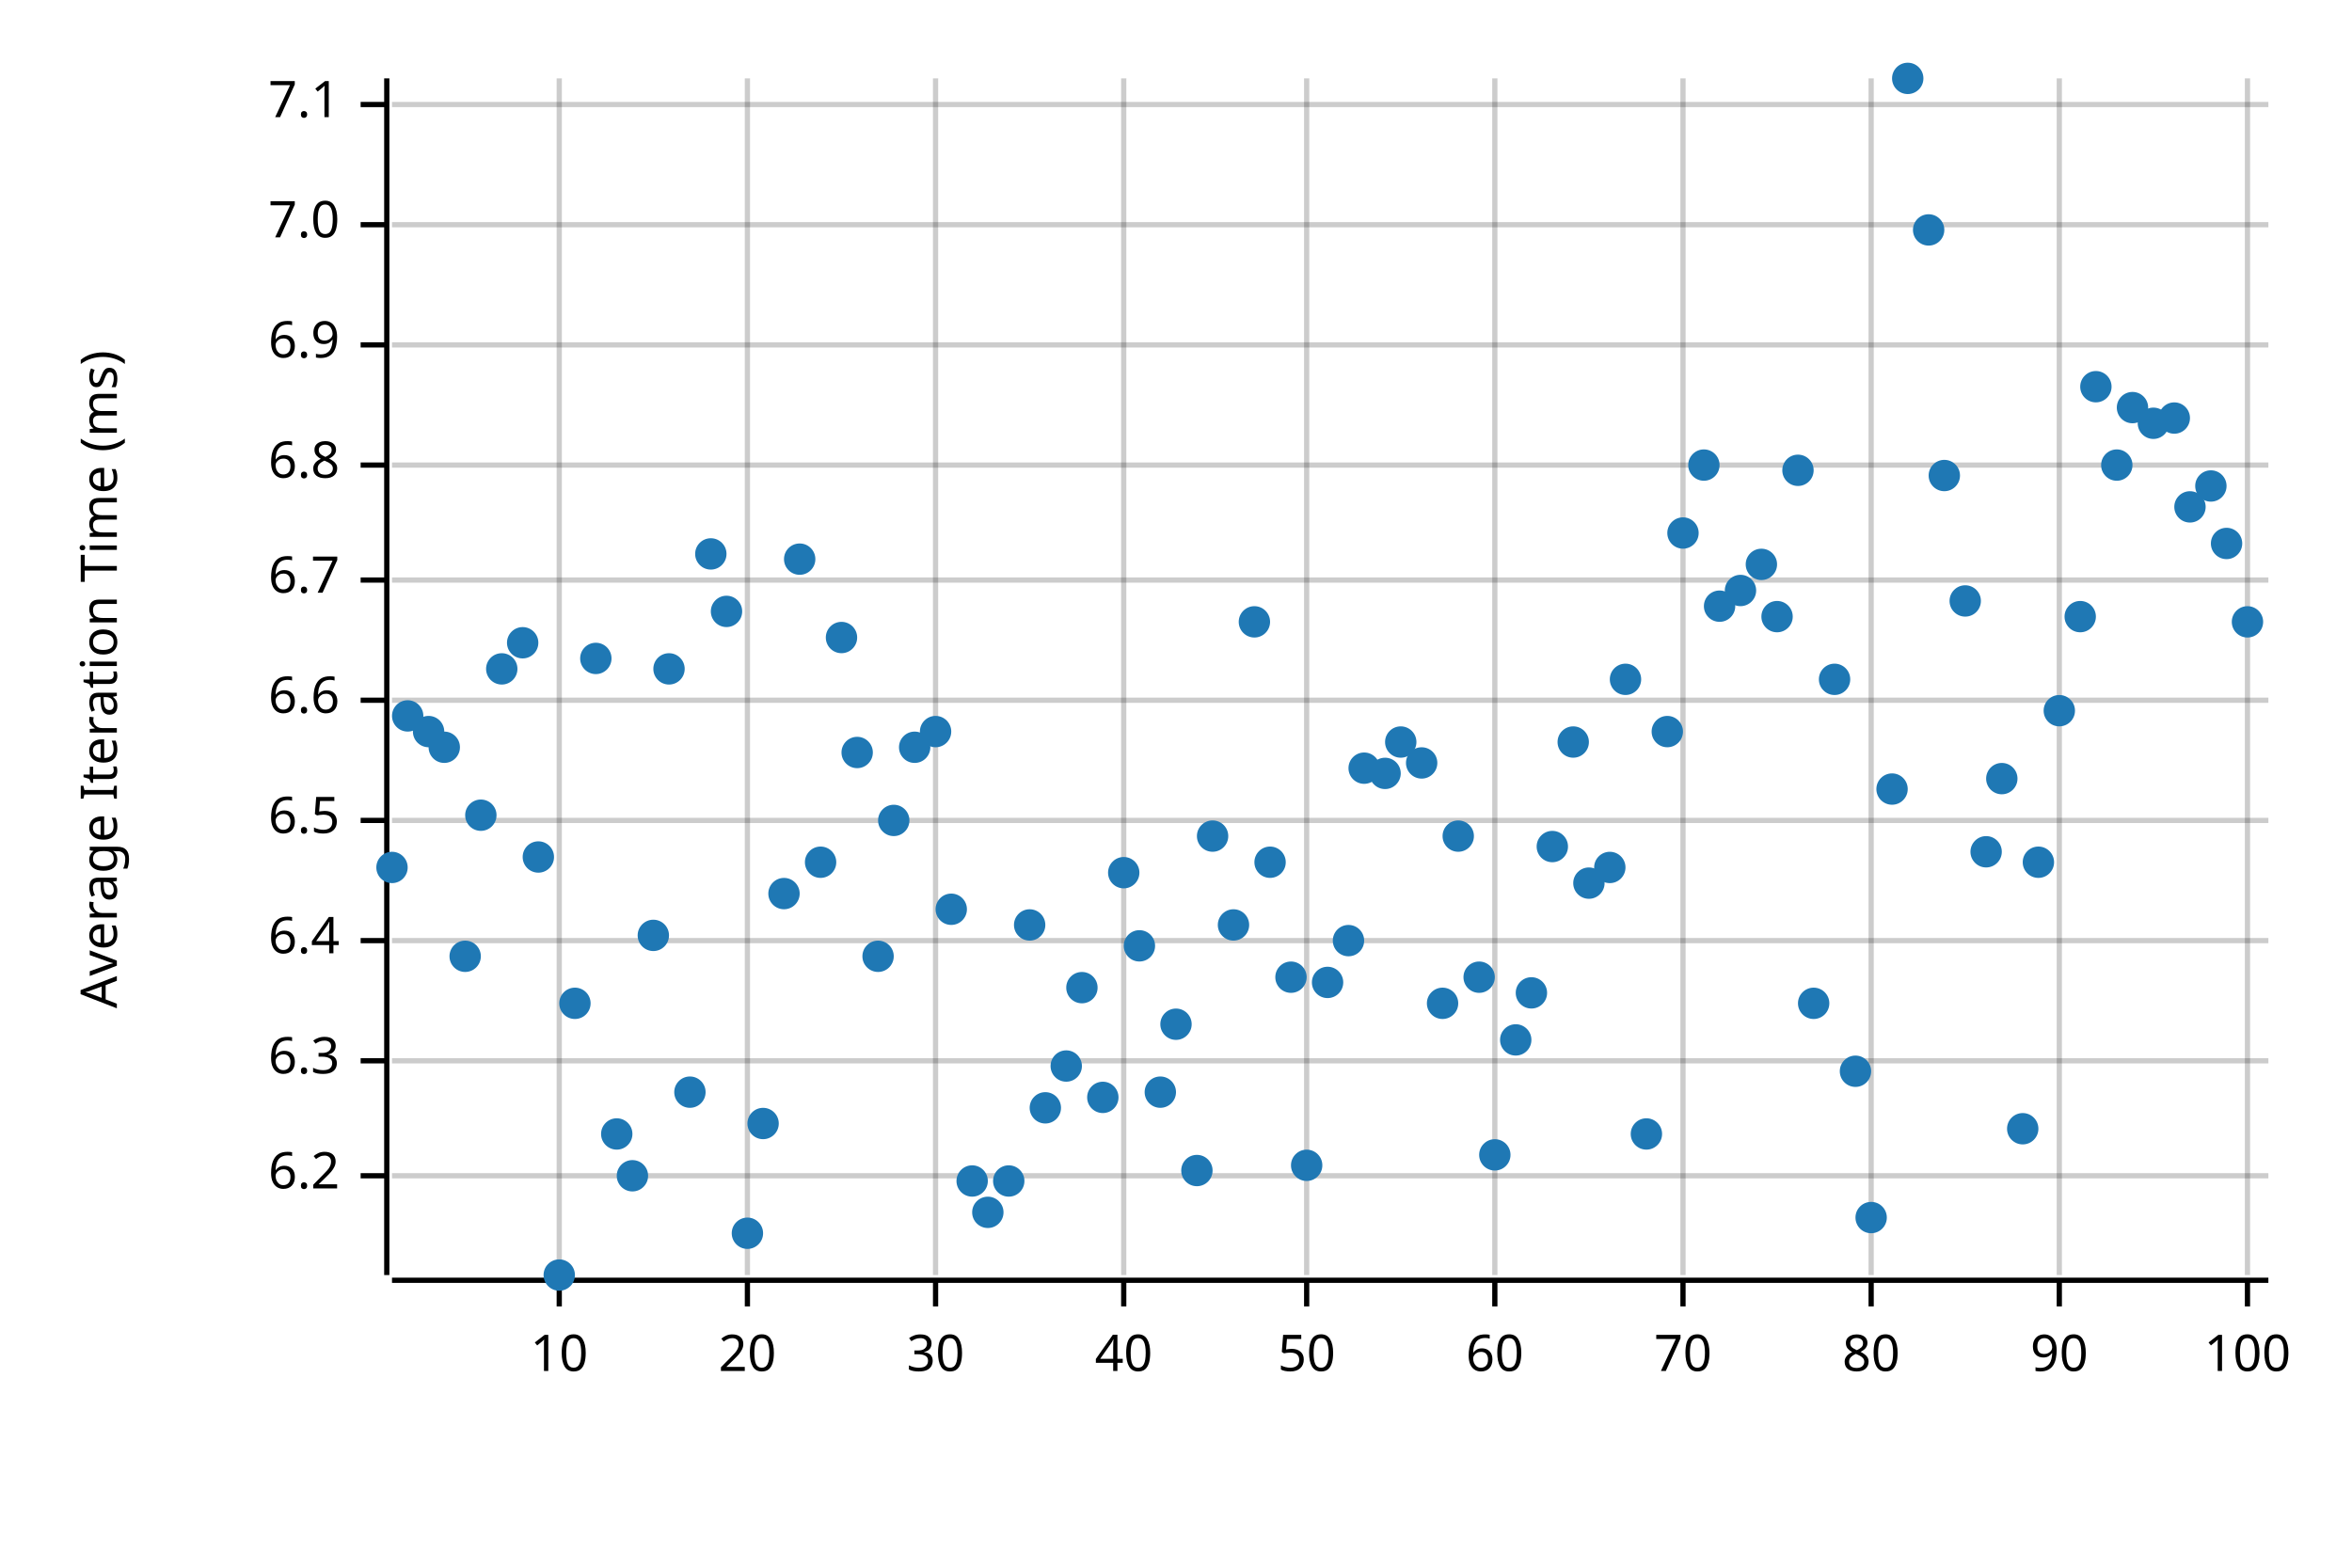
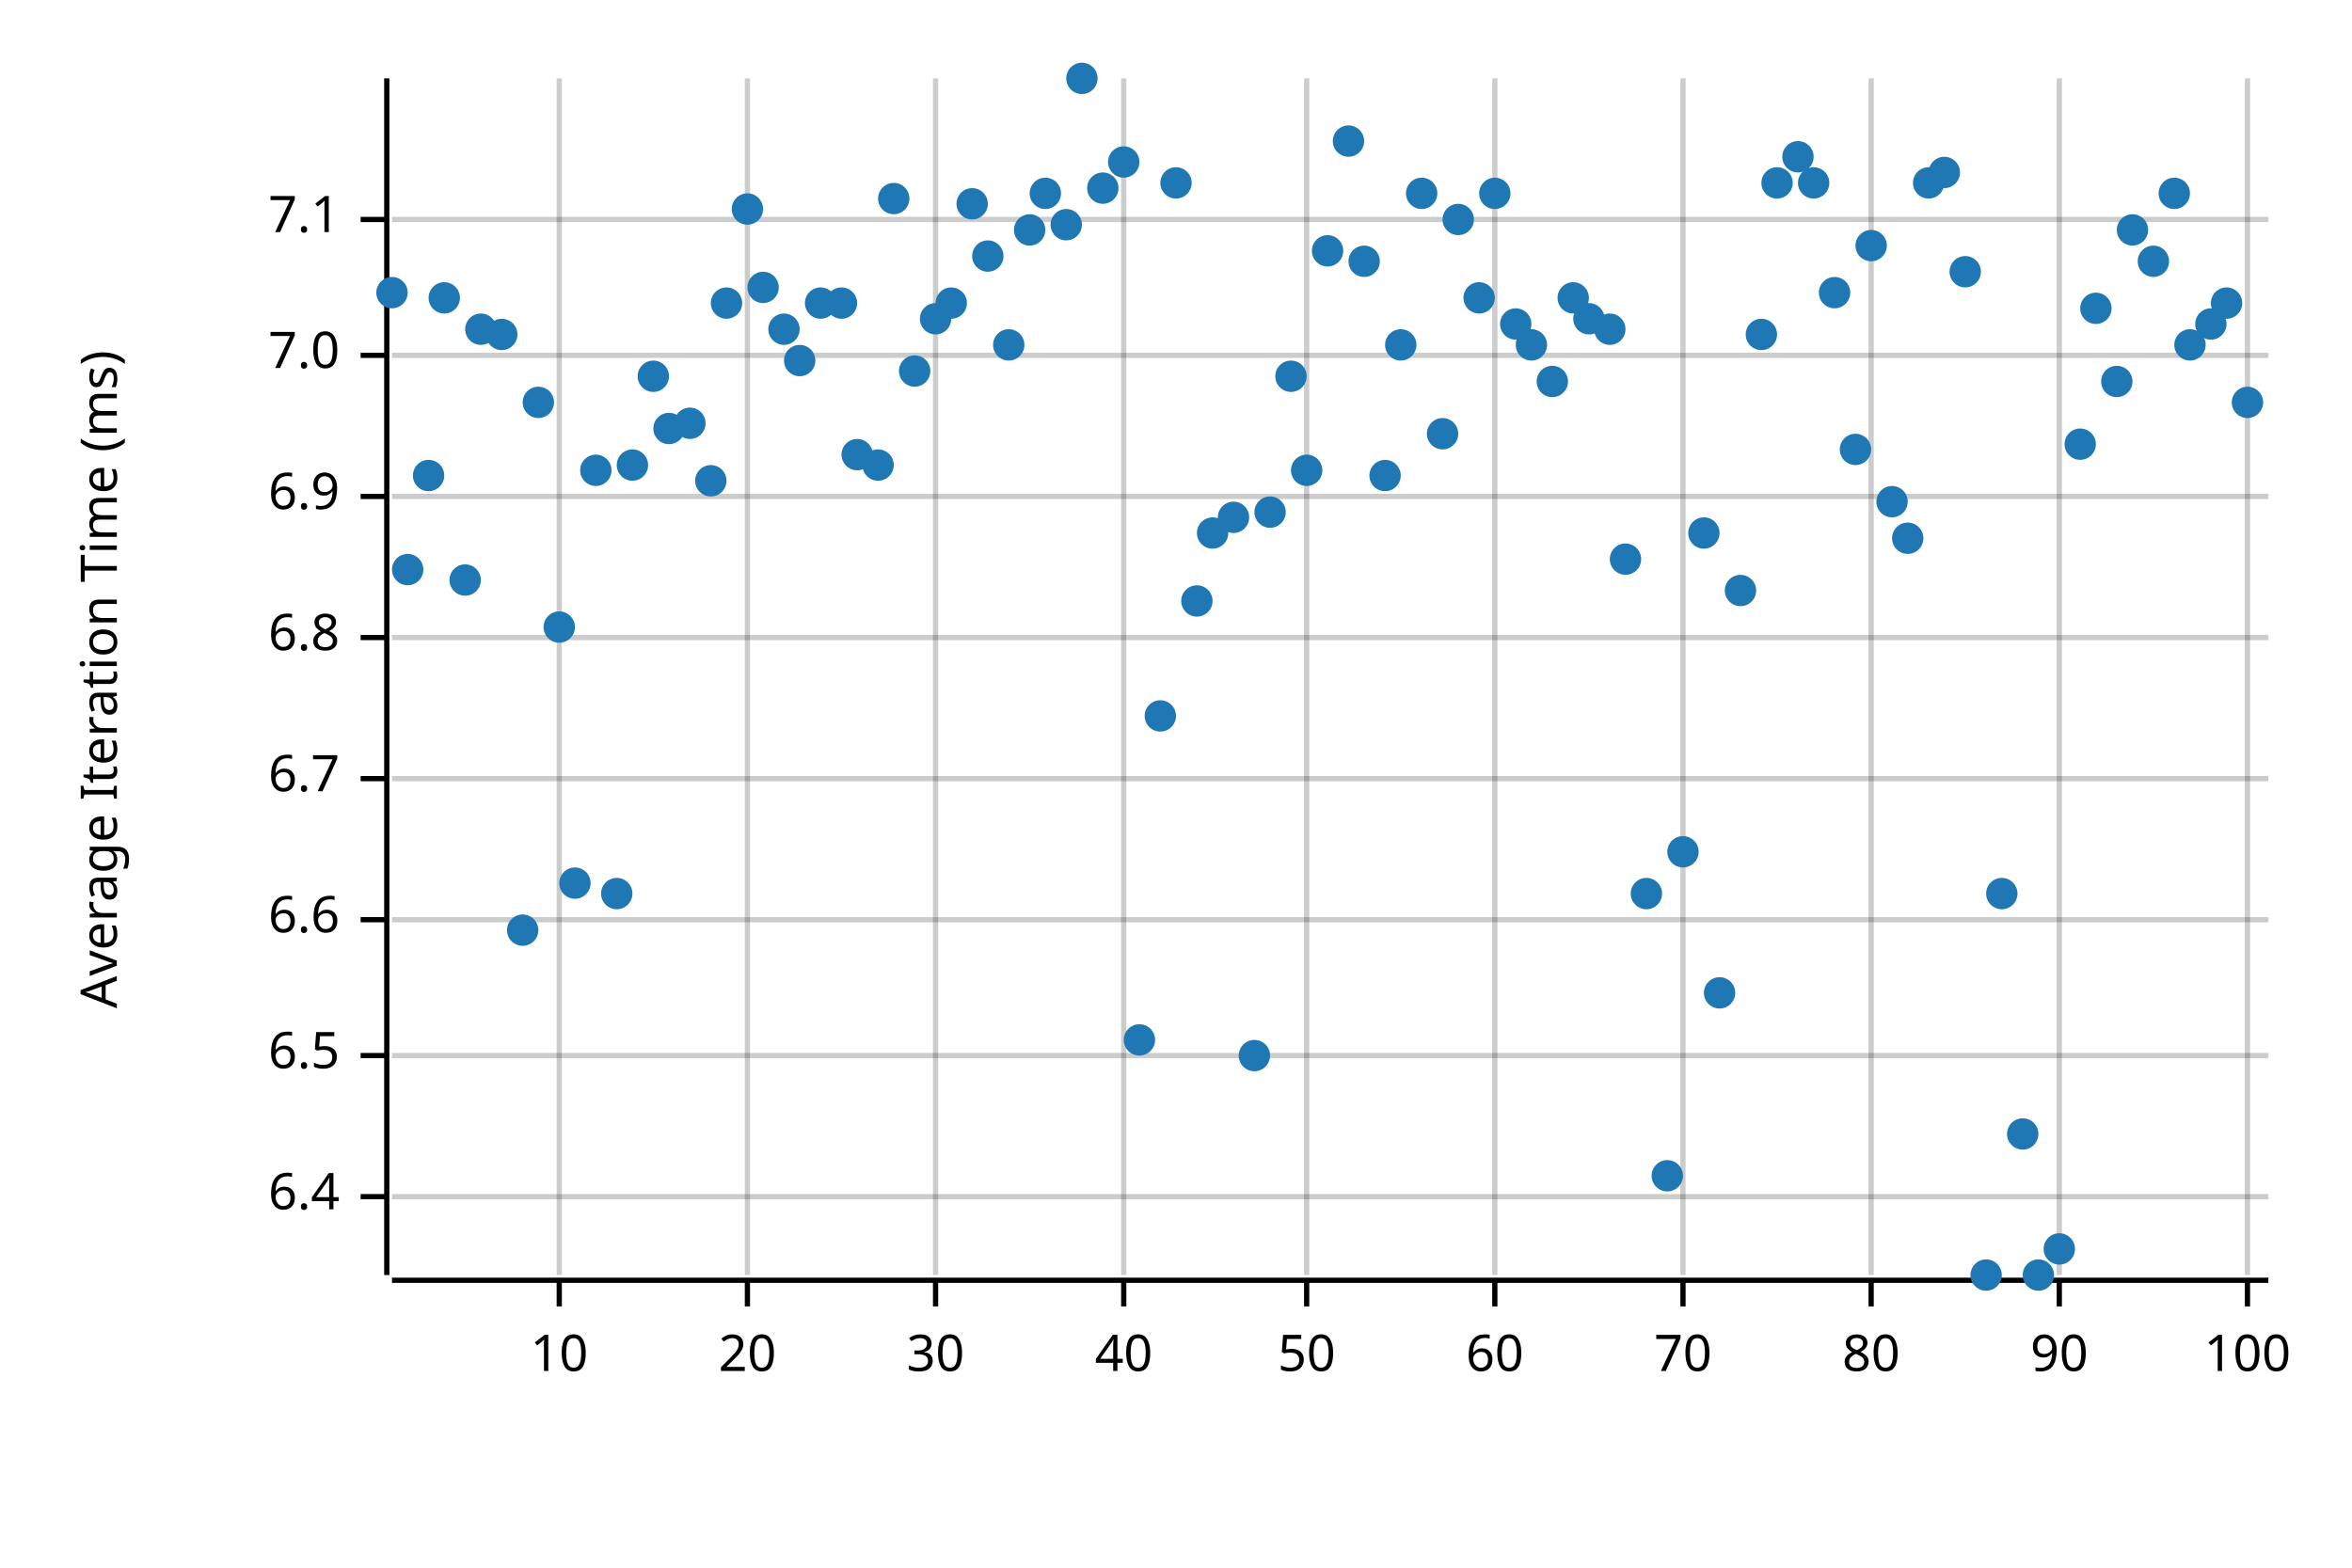
<svg xmlns="http://www.w3.org/2000/svg" width="450" height="300" viewBox="0 0 450 300">
  <text x="15" y="130" dy="0.76em" text-anchor="middle" font-family="sans-serif" font-size="9.677" opacity="1" fill="#000000" transform="rotate(270, 15, 130)">
Average Iteration Time (ms)
</text>
  <line opacity="0.2" stroke="#000000" stroke-width="1" x1="107" y1="244" x2="107" y2="15" />
  <line opacity="0.2" stroke="#000000" stroke-width="1" x1="143" y1="244" x2="143" y2="15" />
  <line opacity="0.2" stroke="#000000" stroke-width="1" x1="179" y1="244" x2="179" y2="15" />
  <line opacity="0.2" stroke="#000000" stroke-width="1" x1="215" y1="244" x2="215" y2="15" />
  <line opacity="0.2" stroke="#000000" stroke-width="1" x1="250" y1="244" x2="250" y2="15" />
  <line opacity="0.2" stroke="#000000" stroke-width="1" x1="286" y1="244" x2="286" y2="15" />
  <line opacity="0.2" stroke="#000000" stroke-width="1" x1="322" y1="244" x2="322" y2="15" />
  <line opacity="0.2" stroke="#000000" stroke-width="1" x1="358" y1="244" x2="358" y2="15" />
  <line opacity="0.2" stroke="#000000" stroke-width="1" x1="394" y1="244" x2="394" y2="15" />
  <line opacity="0.2" stroke="#000000" stroke-width="1" x1="430" y1="244" x2="430" y2="15" />
-   <line opacity="0.2" stroke="#000000" stroke-width="1" x1="75" y1="225" x2="434" y2="225" />
-   <line opacity="0.2" stroke="#000000" stroke-width="1" x1="75" y1="203" x2="434" y2="203" />
-   <line opacity="0.2" stroke="#000000" stroke-width="1" x1="75" y1="180" x2="434" y2="180" />
-   <line opacity="0.2" stroke="#000000" stroke-width="1" x1="75" y1="157" x2="434" y2="157" />
-   <line opacity="0.2" stroke="#000000" stroke-width="1" x1="75" y1="134" x2="434" y2="134" />
-   <line opacity="0.2" stroke="#000000" stroke-width="1" x1="75" y1="111" x2="434" y2="111" />
-   <line opacity="0.2" stroke="#000000" stroke-width="1" x1="75" y1="89" x2="434" y2="89" />
-   <line opacity="0.2" stroke="#000000" stroke-width="1" x1="75" y1="66" x2="434" y2="66" />
-   <line opacity="0.2" stroke="#000000" stroke-width="1" x1="75" y1="43" x2="434" y2="43" />
-   <line opacity="0.2" stroke="#000000" stroke-width="1" x1="75" y1="20" x2="434" y2="20" />
+   <line opacity="0.2" stroke="#000000" stroke-width="1" x1="75" y1="229" x2="434" y2="229" />
+   <line opacity="0.2" stroke="#000000" stroke-width="1" x1="75" y1="202" x2="434" y2="202" />
+   <line opacity="0.2" stroke="#000000" stroke-width="1" x1="75" y1="176" x2="434" y2="176" />
+   <line opacity="0.2" stroke="#000000" stroke-width="1" x1="75" y1="149" x2="434" y2="149" />
+   <line opacity="0.2" stroke="#000000" stroke-width="1" x1="75" y1="122" x2="434" y2="122" />
+   <line opacity="0.2" stroke="#000000" stroke-width="1" x1="75" y1="95" x2="434" y2="95" />
+   <line opacity="0.2" stroke="#000000" stroke-width="1" x1="75" y1="68" x2="434" y2="68" />
+   <line opacity="0.2" stroke="#000000" stroke-width="1" x1="75" y1="42" x2="434" y2="42" />
  <polyline fill="none" opacity="1" stroke="#000000" stroke-width="1" points="74,15 74,244 " />
-   <text x="65" y="225" dy="0.5ex" text-anchor="end" font-family="sans-serif" font-size="9.677" opacity="1" fill="#000000">
- 6.2
- </text>
-   <polyline fill="none" opacity="1" stroke="#000000" stroke-width="1" points="69,225 74,225 " />
-   <text x="65" y="203" dy="0.5ex" text-anchor="end" font-family="sans-serif" font-size="9.677" opacity="1" fill="#000000">
- 6.3
- </text>
-   <polyline fill="none" opacity="1" stroke="#000000" stroke-width="1" points="69,203 74,203 " />
-   <text x="65" y="180" dy="0.5ex" text-anchor="end" font-family="sans-serif" font-size="9.677" opacity="1" fill="#000000">
+   <text x="65" y="229" dy="0.5ex" text-anchor="end" font-family="sans-serif" font-size="9.677" opacity="1" fill="#000000">
6.4
</text>
-   <polyline fill="none" opacity="1" stroke="#000000" stroke-width="1" points="69,180 74,180 " />
-   <text x="65" y="157" dy="0.5ex" text-anchor="end" font-family="sans-serif" font-size="9.677" opacity="1" fill="#000000">
+   <polyline fill="none" opacity="1" stroke="#000000" stroke-width="1" points="69,229 74,229 " />
+   <text x="65" y="202" dy="0.5ex" text-anchor="end" font-family="sans-serif" font-size="9.677" opacity="1" fill="#000000">
6.5
</text>
-   <polyline fill="none" opacity="1" stroke="#000000" stroke-width="1" points="69,157 74,157 " />
-   <text x="65" y="134" dy="0.5ex" text-anchor="end" font-family="sans-serif" font-size="9.677" opacity="1" fill="#000000">
+   <polyline fill="none" opacity="1" stroke="#000000" stroke-width="1" points="69,202 74,202 " />
+   <text x="65" y="176" dy="0.5ex" text-anchor="end" font-family="sans-serif" font-size="9.677" opacity="1" fill="#000000">
6.6
</text>
-   <polyline fill="none" opacity="1" stroke="#000000" stroke-width="1" points="69,134 74,134 " />
-   <text x="65" y="111" dy="0.5ex" text-anchor="end" font-family="sans-serif" font-size="9.677" opacity="1" fill="#000000">
+   <polyline fill="none" opacity="1" stroke="#000000" stroke-width="1" points="69,176 74,176 " />
+   <text x="65" y="149" dy="0.5ex" text-anchor="end" font-family="sans-serif" font-size="9.677" opacity="1" fill="#000000">
6.7
</text>
-   <polyline fill="none" opacity="1" stroke="#000000" stroke-width="1" points="69,111 74,111 " />
-   <text x="65" y="89" dy="0.5ex" text-anchor="end" font-family="sans-serif" font-size="9.677" opacity="1" fill="#000000">
+   <polyline fill="none" opacity="1" stroke="#000000" stroke-width="1" points="69,149 74,149 " />
+   <text x="65" y="122" dy="0.5ex" text-anchor="end" font-family="sans-serif" font-size="9.677" opacity="1" fill="#000000">
6.8
</text>
-   <polyline fill="none" opacity="1" stroke="#000000" stroke-width="1" points="69,89 74,89 " />
-   <text x="65" y="66" dy="0.5ex" text-anchor="end" font-family="sans-serif" font-size="9.677" opacity="1" fill="#000000">
+   <polyline fill="none" opacity="1" stroke="#000000" stroke-width="1" points="69,122 74,122 " />
+   <text x="65" y="95" dy="0.5ex" text-anchor="end" font-family="sans-serif" font-size="9.677" opacity="1" fill="#000000">
6.9
</text>
-   <polyline fill="none" opacity="1" stroke="#000000" stroke-width="1" points="69,66 74,66 " />
-   <text x="65" y="43" dy="0.5ex" text-anchor="end" font-family="sans-serif" font-size="9.677" opacity="1" fill="#000000">
+   <polyline fill="none" opacity="1" stroke="#000000" stroke-width="1" points="69,95 74,95 " />
+   <text x="65" y="68" dy="0.5ex" text-anchor="end" font-family="sans-serif" font-size="9.677" opacity="1" fill="#000000">
7.0
</text>
-   <polyline fill="none" opacity="1" stroke="#000000" stroke-width="1" points="69,43 74,43 " />
-   <text x="65" y="20" dy="0.5ex" text-anchor="end" font-family="sans-serif" font-size="9.677" opacity="1" fill="#000000">
+   <polyline fill="none" opacity="1" stroke="#000000" stroke-width="1" points="69,68 74,68 " />
+   <text x="65" y="42" dy="0.5ex" text-anchor="end" font-family="sans-serif" font-size="9.677" opacity="1" fill="#000000">
7.1
</text>
-   <polyline fill="none" opacity="1" stroke="#000000" stroke-width="1" points="69,20 74,20 " />
+   <polyline fill="none" opacity="1" stroke="#000000" stroke-width="1" points="69,42 74,42 " />
  <polyline fill="none" opacity="1" stroke="#000000" stroke-width="1" points="75,245 434,245 " />
  <text x="107" y="255" dy="0.76em" text-anchor="middle" font-family="sans-serif" font-size="9.677" opacity="1" fill="#000000">
10
</text>
  <polyline fill="none" opacity="1" stroke="#000000" stroke-width="1" points="107,245 107,250 " />
  <text x="143" y="255" dy="0.76em" text-anchor="middle" font-family="sans-serif" font-size="9.677" opacity="1" fill="#000000">
20
</text>
  <polyline fill="none" opacity="1" stroke="#000000" stroke-width="1" points="143,245 143,250 " />
  <text x="179" y="255" dy="0.76em" text-anchor="middle" font-family="sans-serif" font-size="9.677" opacity="1" fill="#000000">
30
</text>
  <polyline fill="none" opacity="1" stroke="#000000" stroke-width="1" points="179,245 179,250 " />
  <text x="215" y="255" dy="0.76em" text-anchor="middle" font-family="sans-serif" font-size="9.677" opacity="1" fill="#000000">
40
</text>
  <polyline fill="none" opacity="1" stroke="#000000" stroke-width="1" points="215,245 215,250 " />
  <text x="250" y="255" dy="0.76em" text-anchor="middle" font-family="sans-serif" font-size="9.677" opacity="1" fill="#000000">
50
</text>
  <polyline fill="none" opacity="1" stroke="#000000" stroke-width="1" points="250,245 250,250 " />
  <text x="286" y="255" dy="0.76em" text-anchor="middle" font-family="sans-serif" font-size="9.677" opacity="1" fill="#000000">
60
</text>
  <polyline fill="none" opacity="1" stroke="#000000" stroke-width="1" points="286,245 286,250 " />
  <text x="322" y="255" dy="0.76em" text-anchor="middle" font-family="sans-serif" font-size="9.677" opacity="1" fill="#000000">
70
</text>
  <polyline fill="none" opacity="1" stroke="#000000" stroke-width="1" points="322,245 322,250 " />
  <text x="358" y="255" dy="0.76em" text-anchor="middle" font-family="sans-serif" font-size="9.677" opacity="1" fill="#000000">
80
</text>
  <polyline fill="none" opacity="1" stroke="#000000" stroke-width="1" points="358,245 358,250 " />
  <text x="394" y="255" dy="0.76em" text-anchor="middle" font-family="sans-serif" font-size="9.677" opacity="1" fill="#000000">
90
</text>
  <polyline fill="none" opacity="1" stroke="#000000" stroke-width="1" points="394,245 394,250 " />
  <text x="430" y="255" dy="0.76em" text-anchor="middle" font-family="sans-serif" font-size="9.677" opacity="1" fill="#000000">
100
</text>
  <polyline fill="none" opacity="1" stroke="#000000" stroke-width="1" points="430,245 430,250 " />
-   <circle cx="75" cy="166" r="3" opacity="1" fill="#1F78B4" stroke="none" stroke-width="1" />
-   <circle cx="78" cy="137" r="3" opacity="1" fill="#1F78B4" stroke="none" stroke-width="1" />
-   <circle cx="82" cy="140" r="3" opacity="1" fill="#1F78B4" stroke="none" stroke-width="1" />
-   <circle cx="85" cy="143" r="3" opacity="1" fill="#1F78B4" stroke="none" stroke-width="1" />
-   <circle cx="89" cy="183" r="3" opacity="1" fill="#1F78B4" stroke="none" stroke-width="1" />
-   <circle cx="92" cy="156" r="3" opacity="1" fill="#1F78B4" stroke="none" stroke-width="1" />
-   <circle cx="96" cy="128" r="3" opacity="1" fill="#1F78B4" stroke="none" stroke-width="1" />
-   <circle cx="100" cy="123" r="3" opacity="1" fill="#1F78B4" stroke="none" stroke-width="1" />
-   <circle cx="103" cy="164" r="3" opacity="1" fill="#1F78B4" stroke="none" stroke-width="1" />
-   <circle cx="107" cy="244" r="3" opacity="1" fill="#1F78B4" stroke="none" stroke-width="1" />
-   <circle cx="110" cy="192" r="3" opacity="1" fill="#1F78B4" stroke="none" stroke-width="1" />
-   <circle cx="114" cy="126" r="3" opacity="1" fill="#1F78B4" stroke="none" stroke-width="1" />
-   <circle cx="118" cy="217" r="3" opacity="1" fill="#1F78B4" stroke="none" stroke-width="1" />
-   <circle cx="121" cy="225" r="3" opacity="1" fill="#1F78B4" stroke="none" stroke-width="1" />
-   <circle cx="125" cy="179" r="3" opacity="1" fill="#1F78B4" stroke="none" stroke-width="1" />
-   <circle cx="128" cy="128" r="3" opacity="1" fill="#1F78B4" stroke="none" stroke-width="1" />
-   <circle cx="132" cy="209" r="3" opacity="1" fill="#1F78B4" stroke="none" stroke-width="1" />
-   <circle cx="136" cy="106" r="3" opacity="1" fill="#1F78B4" stroke="none" stroke-width="1" />
-   <circle cx="139" cy="117" r="3" opacity="1" fill="#1F78B4" stroke="none" stroke-width="1" />
-   <circle cx="143" cy="236" r="3" opacity="1" fill="#1F78B4" stroke="none" stroke-width="1" />
-   <circle cx="146" cy="215" r="3" opacity="1" fill="#1F78B4" stroke="none" stroke-width="1" />
-   <circle cx="150" cy="171" r="3" opacity="1" fill="#1F78B4" stroke="none" stroke-width="1" />
-   <circle cx="153" cy="107" r="3" opacity="1" fill="#1F78B4" stroke="none" stroke-width="1" />
-   <circle cx="157" cy="165" r="3" opacity="1" fill="#1F78B4" stroke="none" stroke-width="1" />
-   <circle cx="161" cy="122" r="3" opacity="1" fill="#1F78B4" stroke="none" stroke-width="1" />
-   <circle cx="164" cy="144" r="3" opacity="1" fill="#1F78B4" stroke="none" stroke-width="1" />
-   <circle cx="168" cy="183" r="3" opacity="1" fill="#1F78B4" stroke="none" stroke-width="1" />
-   <circle cx="171" cy="157" r="3" opacity="1" fill="#1F78B4" stroke="none" stroke-width="1" />
-   <circle cx="175" cy="143" r="3" opacity="1" fill="#1F78B4" stroke="none" stroke-width="1" />
-   <circle cx="179" cy="140" r="3" opacity="1" fill="#1F78B4" stroke="none" stroke-width="1" />
-   <circle cx="182" cy="174" r="3" opacity="1" fill="#1F78B4" stroke="none" stroke-width="1" />
-   <circle cx="186" cy="226" r="3" opacity="1" fill="#1F78B4" stroke="none" stroke-width="1" />
-   <circle cx="189" cy="232" r="3" opacity="1" fill="#1F78B4" stroke="none" stroke-width="1" />
-   <circle cx="193" cy="226" r="3" opacity="1" fill="#1F78B4" stroke="none" stroke-width="1" />
-   <circle cx="197" cy="177" r="3" opacity="1" fill="#1F78B4" stroke="none" stroke-width="1" />
-   <circle cx="200" cy="212" r="3" opacity="1" fill="#1F78B4" stroke="none" stroke-width="1" />
-   <circle cx="204" cy="204" r="3" opacity="1" fill="#1F78B4" stroke="none" stroke-width="1" />
-   <circle cx="207" cy="189" r="3" opacity="1" fill="#1F78B4" stroke="none" stroke-width="1" />
-   <circle cx="211" cy="210" r="3" opacity="1" fill="#1F78B4" stroke="none" stroke-width="1" />
-   <circle cx="215" cy="167" r="3" opacity="1" fill="#1F78B4" stroke="none" stroke-width="1" />
-   <circle cx="218" cy="181" r="3" opacity="1" fill="#1F78B4" stroke="none" stroke-width="1" />
-   <circle cx="222" cy="209" r="3" opacity="1" fill="#1F78B4" stroke="none" stroke-width="1" />
-   <circle cx="225" cy="196" r="3" opacity="1" fill="#1F78B4" stroke="none" stroke-width="1" />
-   <circle cx="229" cy="224" r="3" opacity="1" fill="#1F78B4" stroke="none" stroke-width="1" />
-   <circle cx="232" cy="160" r="3" opacity="1" fill="#1F78B4" stroke="none" stroke-width="1" />
-   <circle cx="236" cy="177" r="3" opacity="1" fill="#1F78B4" stroke="none" stroke-width="1" />
-   <circle cx="240" cy="119" r="3" opacity="1" fill="#1F78B4" stroke="none" stroke-width="1" />
-   <circle cx="243" cy="165" r="3" opacity="1" fill="#1F78B4" stroke="none" stroke-width="1" />
-   <circle cx="247" cy="187" r="3" opacity="1" fill="#1F78B4" stroke="none" stroke-width="1" />
-   <circle cx="250" cy="223" r="3" opacity="1" fill="#1F78B4" stroke="none" stroke-width="1" />
-   <circle cx="254" cy="188" r="3" opacity="1" fill="#1F78B4" stroke="none" stroke-width="1" />
-   <circle cx="258" cy="180" r="3" opacity="1" fill="#1F78B4" stroke="none" stroke-width="1" />
-   <circle cx="261" cy="147" r="3" opacity="1" fill="#1F78B4" stroke="none" stroke-width="1" />
-   <circle cx="265" cy="148" r="3" opacity="1" fill="#1F78B4" stroke="none" stroke-width="1" />
-   <circle cx="268" cy="142" r="3" opacity="1" fill="#1F78B4" stroke="none" stroke-width="1" />
-   <circle cx="272" cy="146" r="3" opacity="1" fill="#1F78B4" stroke="none" stroke-width="1" />
-   <circle cx="276" cy="192" r="3" opacity="1" fill="#1F78B4" stroke="none" stroke-width="1" />
-   <circle cx="279" cy="160" r="3" opacity="1" fill="#1F78B4" stroke="none" stroke-width="1" />
-   <circle cx="283" cy="187" r="3" opacity="1" fill="#1F78B4" stroke="none" stroke-width="1" />
-   <circle cx="286" cy="221" r="3" opacity="1" fill="#1F78B4" stroke="none" stroke-width="1" />
-   <circle cx="290" cy="199" r="3" opacity="1" fill="#1F78B4" stroke="none" stroke-width="1" />
-   <circle cx="293" cy="190" r="3" opacity="1" fill="#1F78B4" stroke="none" stroke-width="1" />
-   <circle cx="297" cy="162" r="3" opacity="1" fill="#1F78B4" stroke="none" stroke-width="1" />
-   <circle cx="301" cy="142" r="3" opacity="1" fill="#1F78B4" stroke="none" stroke-width="1" />
-   <circle cx="304" cy="169" r="3" opacity="1" fill="#1F78B4" stroke="none" stroke-width="1" />
-   <circle cx="308" cy="166" r="3" opacity="1" fill="#1F78B4" stroke="none" stroke-width="1" />
-   <circle cx="311" cy="130" r="3" opacity="1" fill="#1F78B4" stroke="none" stroke-width="1" />
-   <circle cx="315" cy="217" r="3" opacity="1" fill="#1F78B4" stroke="none" stroke-width="1" />
-   <circle cx="319" cy="140" r="3" opacity="1" fill="#1F78B4" stroke="none" stroke-width="1" />
-   <circle cx="322" cy="102" r="3" opacity="1" fill="#1F78B4" stroke="none" stroke-width="1" />
-   <circle cx="326" cy="89" r="3" opacity="1" fill="#1F78B4" stroke="none" stroke-width="1" />
-   <circle cx="329" cy="116" r="3" opacity="1" fill="#1F78B4" stroke="none" stroke-width="1" />
+   <circle cx="75" cy="56" r="3" opacity="1" fill="#1F78B4" stroke="none" stroke-width="1" />
+   <circle cx="78" cy="109" r="3" opacity="1" fill="#1F78B4" stroke="none" stroke-width="1" />
+   <circle cx="82" cy="91" r="3" opacity="1" fill="#1F78B4" stroke="none" stroke-width="1" />
+   <circle cx="85" cy="57" r="3" opacity="1" fill="#1F78B4" stroke="none" stroke-width="1" />
+   <circle cx="89" cy="111" r="3" opacity="1" fill="#1F78B4" stroke="none" stroke-width="1" />
+   <circle cx="92" cy="63" r="3" opacity="1" fill="#1F78B4" stroke="none" stroke-width="1" />
+   <circle cx="96" cy="64" r="3" opacity="1" fill="#1F78B4" stroke="none" stroke-width="1" />
+   <circle cx="100" cy="178" r="3" opacity="1" fill="#1F78B4" stroke="none" stroke-width="1" />
+   <circle cx="103" cy="77" r="3" opacity="1" fill="#1F78B4" stroke="none" stroke-width="1" />
+   <circle cx="107" cy="120" r="3" opacity="1" fill="#1F78B4" stroke="none" stroke-width="1" />
+   <circle cx="110" cy="169" r="3" opacity="1" fill="#1F78B4" stroke="none" stroke-width="1" />
+   <circle cx="114" cy="90" r="3" opacity="1" fill="#1F78B4" stroke="none" stroke-width="1" />
+   <circle cx="118" cy="171" r="3" opacity="1" fill="#1F78B4" stroke="none" stroke-width="1" />
+   <circle cx="121" cy="89" r="3" opacity="1" fill="#1F78B4" stroke="none" stroke-width="1" />
+   <circle cx="125" cy="72" r="3" opacity="1" fill="#1F78B4" stroke="none" stroke-width="1" />
+   <circle cx="128" cy="82" r="3" opacity="1" fill="#1F78B4" stroke="none" stroke-width="1" />
+   <circle cx="132" cy="81" r="3" opacity="1" fill="#1F78B4" stroke="none" stroke-width="1" />
+   <circle cx="136" cy="92" r="3" opacity="1" fill="#1F78B4" stroke="none" stroke-width="1" />
+   <circle cx="139" cy="58" r="3" opacity="1" fill="#1F78B4" stroke="none" stroke-width="1" />
+   <circle cx="143" cy="40" r="3" opacity="1" fill="#1F78B4" stroke="none" stroke-width="1" />
+   <circle cx="146" cy="55" r="3" opacity="1" fill="#1F78B4" stroke="none" stroke-width="1" />
+   <circle cx="150" cy="63" r="3" opacity="1" fill="#1F78B4" stroke="none" stroke-width="1" />
+   <circle cx="153" cy="69" r="3" opacity="1" fill="#1F78B4" stroke="none" stroke-width="1" />
+   <circle cx="157" cy="58" r="3" opacity="1" fill="#1F78B4" stroke="none" stroke-width="1" />
+   <circle cx="161" cy="58" r="3" opacity="1" fill="#1F78B4" stroke="none" stroke-width="1" />
+   <circle cx="164" cy="87" r="3" opacity="1" fill="#1F78B4" stroke="none" stroke-width="1" />
+   <circle cx="168" cy="89" r="3" opacity="1" fill="#1F78B4" stroke="none" stroke-width="1" />
+   <circle cx="171" cy="38" r="3" opacity="1" fill="#1F78B4" stroke="none" stroke-width="1" />
+   <circle cx="175" cy="71" r="3" opacity="1" fill="#1F78B4" stroke="none" stroke-width="1" />
+   <circle cx="179" cy="61" r="3" opacity="1" fill="#1F78B4" stroke="none" stroke-width="1" />
+   <circle cx="182" cy="58" r="3" opacity="1" fill="#1F78B4" stroke="none" stroke-width="1" />
+   <circle cx="186" cy="39" r="3" opacity="1" fill="#1F78B4" stroke="none" stroke-width="1" />
+   <circle cx="189" cy="49" r="3" opacity="1" fill="#1F78B4" stroke="none" stroke-width="1" />
+   <circle cx="193" cy="66" r="3" opacity="1" fill="#1F78B4" stroke="none" stroke-width="1" />
+   <circle cx="197" cy="44" r="3" opacity="1" fill="#1F78B4" stroke="none" stroke-width="1" />
+   <circle cx="200" cy="37" r="3" opacity="1" fill="#1F78B4" stroke="none" stroke-width="1" />
+   <circle cx="204" cy="43" r="3" opacity="1" fill="#1F78B4" stroke="none" stroke-width="1" />
+   <circle cx="207" cy="15" r="3" opacity="1" fill="#1F78B4" stroke="none" stroke-width="1" />
+   <circle cx="211" cy="36" r="3" opacity="1" fill="#1F78B4" stroke="none" stroke-width="1" />
+   <circle cx="215" cy="31" r="3" opacity="1" fill="#1F78B4" stroke="none" stroke-width="1" />
+   <circle cx="218" cy="199" r="3" opacity="1" fill="#1F78B4" stroke="none" stroke-width="1" />
+   <circle cx="222" cy="137" r="3" opacity="1" fill="#1F78B4" stroke="none" stroke-width="1" />
+   <circle cx="225" cy="35" r="3" opacity="1" fill="#1F78B4" stroke="none" stroke-width="1" />
+   <circle cx="229" cy="115" r="3" opacity="1" fill="#1F78B4" stroke="none" stroke-width="1" />
+   <circle cx="232" cy="102" r="3" opacity="1" fill="#1F78B4" stroke="none" stroke-width="1" />
+   <circle cx="236" cy="99" r="3" opacity="1" fill="#1F78B4" stroke="none" stroke-width="1" />
+   <circle cx="240" cy="202" r="3" opacity="1" fill="#1F78B4" stroke="none" stroke-width="1" />
+   <circle cx="243" cy="98" r="3" opacity="1" fill="#1F78B4" stroke="none" stroke-width="1" />
+   <circle cx="247" cy="72" r="3" opacity="1" fill="#1F78B4" stroke="none" stroke-width="1" />
+   <circle cx="250" cy="90" r="3" opacity="1" fill="#1F78B4" stroke="none" stroke-width="1" />
+   <circle cx="254" cy="48" r="3" opacity="1" fill="#1F78B4" stroke="none" stroke-width="1" />
+   <circle cx="258" cy="27" r="3" opacity="1" fill="#1F78B4" stroke="none" stroke-width="1" />
+   <circle cx="261" cy="50" r="3" opacity="1" fill="#1F78B4" stroke="none" stroke-width="1" />
+   <circle cx="265" cy="91" r="3" opacity="1" fill="#1F78B4" stroke="none" stroke-width="1" />
+   <circle cx="268" cy="66" r="3" opacity="1" fill="#1F78B4" stroke="none" stroke-width="1" />
+   <circle cx="272" cy="37" r="3" opacity="1" fill="#1F78B4" stroke="none" stroke-width="1" />
+   <circle cx="276" cy="83" r="3" opacity="1" fill="#1F78B4" stroke="none" stroke-width="1" />
+   <circle cx="279" cy="42" r="3" opacity="1" fill="#1F78B4" stroke="none" stroke-width="1" />
+   <circle cx="283" cy="57" r="3" opacity="1" fill="#1F78B4" stroke="none" stroke-width="1" />
+   <circle cx="286" cy="37" r="3" opacity="1" fill="#1F78B4" stroke="none" stroke-width="1" />
+   <circle cx="290" cy="62" r="3" opacity="1" fill="#1F78B4" stroke="none" stroke-width="1" />
+   <circle cx="293" cy="66" r="3" opacity="1" fill="#1F78B4" stroke="none" stroke-width="1" />
+   <circle cx="297" cy="73" r="3" opacity="1" fill="#1F78B4" stroke="none" stroke-width="1" />
+   <circle cx="301" cy="57" r="3" opacity="1" fill="#1F78B4" stroke="none" stroke-width="1" />
+   <circle cx="304" cy="61" r="3" opacity="1" fill="#1F78B4" stroke="none" stroke-width="1" />
+   <circle cx="308" cy="63" r="3" opacity="1" fill="#1F78B4" stroke="none" stroke-width="1" />
+   <circle cx="311" cy="107" r="3" opacity="1" fill="#1F78B4" stroke="none" stroke-width="1" />
+   <circle cx="315" cy="171" r="3" opacity="1" fill="#1F78B4" stroke="none" stroke-width="1" />
+   <circle cx="319" cy="225" r="3" opacity="1" fill="#1F78B4" stroke="none" stroke-width="1" />
+   <circle cx="322" cy="163" r="3" opacity="1" fill="#1F78B4" stroke="none" stroke-width="1" />
+   <circle cx="326" cy="102" r="3" opacity="1" fill="#1F78B4" stroke="none" stroke-width="1" />
+   <circle cx="329" cy="190" r="3" opacity="1" fill="#1F78B4" stroke="none" stroke-width="1" />
  <circle cx="333" cy="113" r="3" opacity="1" fill="#1F78B4" stroke="none" stroke-width="1" />
-   <circle cx="337" cy="108" r="3" opacity="1" fill="#1F78B4" stroke="none" stroke-width="1" />
-   <circle cx="340" cy="118" r="3" opacity="1" fill="#1F78B4" stroke="none" stroke-width="1" />
-   <circle cx="344" cy="90" r="3" opacity="1" fill="#1F78B4" stroke="none" stroke-width="1" />
-   <circle cx="347" cy="192" r="3" opacity="1" fill="#1F78B4" stroke="none" stroke-width="1" />
-   <circle cx="351" cy="130" r="3" opacity="1" fill="#1F78B4" stroke="none" stroke-width="1" />
-   <circle cx="355" cy="205" r="3" opacity="1" fill="#1F78B4" stroke="none" stroke-width="1" />
-   <circle cx="358" cy="233" r="3" opacity="1" fill="#1F78B4" stroke="none" stroke-width="1" />
-   <circle cx="362" cy="151" r="3" opacity="1" fill="#1F78B4" stroke="none" stroke-width="1" />
-   <circle cx="365" cy="15" r="3" opacity="1" fill="#1F78B4" stroke="none" stroke-width="1" />
-   <circle cx="369" cy="44" r="3" opacity="1" fill="#1F78B4" stroke="none" stroke-width="1" />
-   <circle cx="372" cy="91" r="3" opacity="1" fill="#1F78B4" stroke="none" stroke-width="1" />
-   <circle cx="376" cy="115" r="3" opacity="1" fill="#1F78B4" stroke="none" stroke-width="1" />
-   <circle cx="380" cy="163" r="3" opacity="1" fill="#1F78B4" stroke="none" stroke-width="1" />
-   <circle cx="383" cy="149" r="3" opacity="1" fill="#1F78B4" stroke="none" stroke-width="1" />
-   <circle cx="387" cy="216" r="3" opacity="1" fill="#1F78B4" stroke="none" stroke-width="1" />
-   <circle cx="390" cy="165" r="3" opacity="1" fill="#1F78B4" stroke="none" stroke-width="1" />
-   <circle cx="394" cy="136" r="3" opacity="1" fill="#1F78B4" stroke="none" stroke-width="1" />
-   <circle cx="398" cy="118" r="3" opacity="1" fill="#1F78B4" stroke="none" stroke-width="1" />
-   <circle cx="401" cy="74" r="3" opacity="1" fill="#1F78B4" stroke="none" stroke-width="1" />
-   <circle cx="405" cy="89" r="3" opacity="1" fill="#1F78B4" stroke="none" stroke-width="1" />
-   <circle cx="408" cy="78" r="3" opacity="1" fill="#1F78B4" stroke="none" stroke-width="1" />
-   <circle cx="412" cy="81" r="3" opacity="1" fill="#1F78B4" stroke="none" stroke-width="1" />
-   <circle cx="416" cy="80" r="3" opacity="1" fill="#1F78B4" stroke="none" stroke-width="1" />
-   <circle cx="419" cy="97" r="3" opacity="1" fill="#1F78B4" stroke="none" stroke-width="1" />
-   <circle cx="423" cy="93" r="3" opacity="1" fill="#1F78B4" stroke="none" stroke-width="1" />
-   <circle cx="426" cy="104" r="3" opacity="1" fill="#1F78B4" stroke="none" stroke-width="1" />
-   <circle cx="430" cy="119" r="3" opacity="1" fill="#1F78B4" stroke="none" stroke-width="1" />
+   <circle cx="337" cy="64" r="3" opacity="1" fill="#1F78B4" stroke="none" stroke-width="1" />
+   <circle cx="340" cy="35" r="3" opacity="1" fill="#1F78B4" stroke="none" stroke-width="1" />
+   <circle cx="344" cy="30" r="3" opacity="1" fill="#1F78B4" stroke="none" stroke-width="1" />
+   <circle cx="347" cy="35" r="3" opacity="1" fill="#1F78B4" stroke="none" stroke-width="1" />
+   <circle cx="351" cy="56" r="3" opacity="1" fill="#1F78B4" stroke="none" stroke-width="1" />
+   <circle cx="355" cy="86" r="3" opacity="1" fill="#1F78B4" stroke="none" stroke-width="1" />
+   <circle cx="358" cy="47" r="3" opacity="1" fill="#1F78B4" stroke="none" stroke-width="1" />
+   <circle cx="362" cy="96" r="3" opacity="1" fill="#1F78B4" stroke="none" stroke-width="1" />
+   <circle cx="365" cy="103" r="3" opacity="1" fill="#1F78B4" stroke="none" stroke-width="1" />
+   <circle cx="369" cy="35" r="3" opacity="1" fill="#1F78B4" stroke="none" stroke-width="1" />
+   <circle cx="372" cy="33" r="3" opacity="1" fill="#1F78B4" stroke="none" stroke-width="1" />
+   <circle cx="376" cy="52" r="3" opacity="1" fill="#1F78B4" stroke="none" stroke-width="1" />
+   <circle cx="380" cy="244" r="3" opacity="1" fill="#1F78B4" stroke="none" stroke-width="1" />
+   <circle cx="383" cy="171" r="3" opacity="1" fill="#1F78B4" stroke="none" stroke-width="1" />
+   <circle cx="387" cy="217" r="3" opacity="1" fill="#1F78B4" stroke="none" stroke-width="1" />
+   <circle cx="390" cy="244" r="3" opacity="1" fill="#1F78B4" stroke="none" stroke-width="1" />
+   <circle cx="394" cy="239" r="3" opacity="1" fill="#1F78B4" stroke="none" stroke-width="1" />
+   <circle cx="398" cy="85" r="3" opacity="1" fill="#1F78B4" stroke="none" stroke-width="1" />
+   <circle cx="401" cy="59" r="3" opacity="1" fill="#1F78B4" stroke="none" stroke-width="1" />
+   <circle cx="405" cy="73" r="3" opacity="1" fill="#1F78B4" stroke="none" stroke-width="1" />
+   <circle cx="408" cy="44" r="3" opacity="1" fill="#1F78B4" stroke="none" stroke-width="1" />
+   <circle cx="412" cy="50" r="3" opacity="1" fill="#1F78B4" stroke="none" stroke-width="1" />
+   <circle cx="416" cy="37" r="3" opacity="1" fill="#1F78B4" stroke="none" stroke-width="1" />
+   <circle cx="419" cy="66" r="3" opacity="1" fill="#1F78B4" stroke="none" stroke-width="1" />
+   <circle cx="423" cy="62" r="3" opacity="1" fill="#1F78B4" stroke="none" stroke-width="1" />
+   <circle cx="426" cy="58" r="3" opacity="1" fill="#1F78B4" stroke="none" stroke-width="1" />
+   <circle cx="430" cy="77" r="3" opacity="1" fill="#1F78B4" stroke="none" stroke-width="1" />
</svg>
